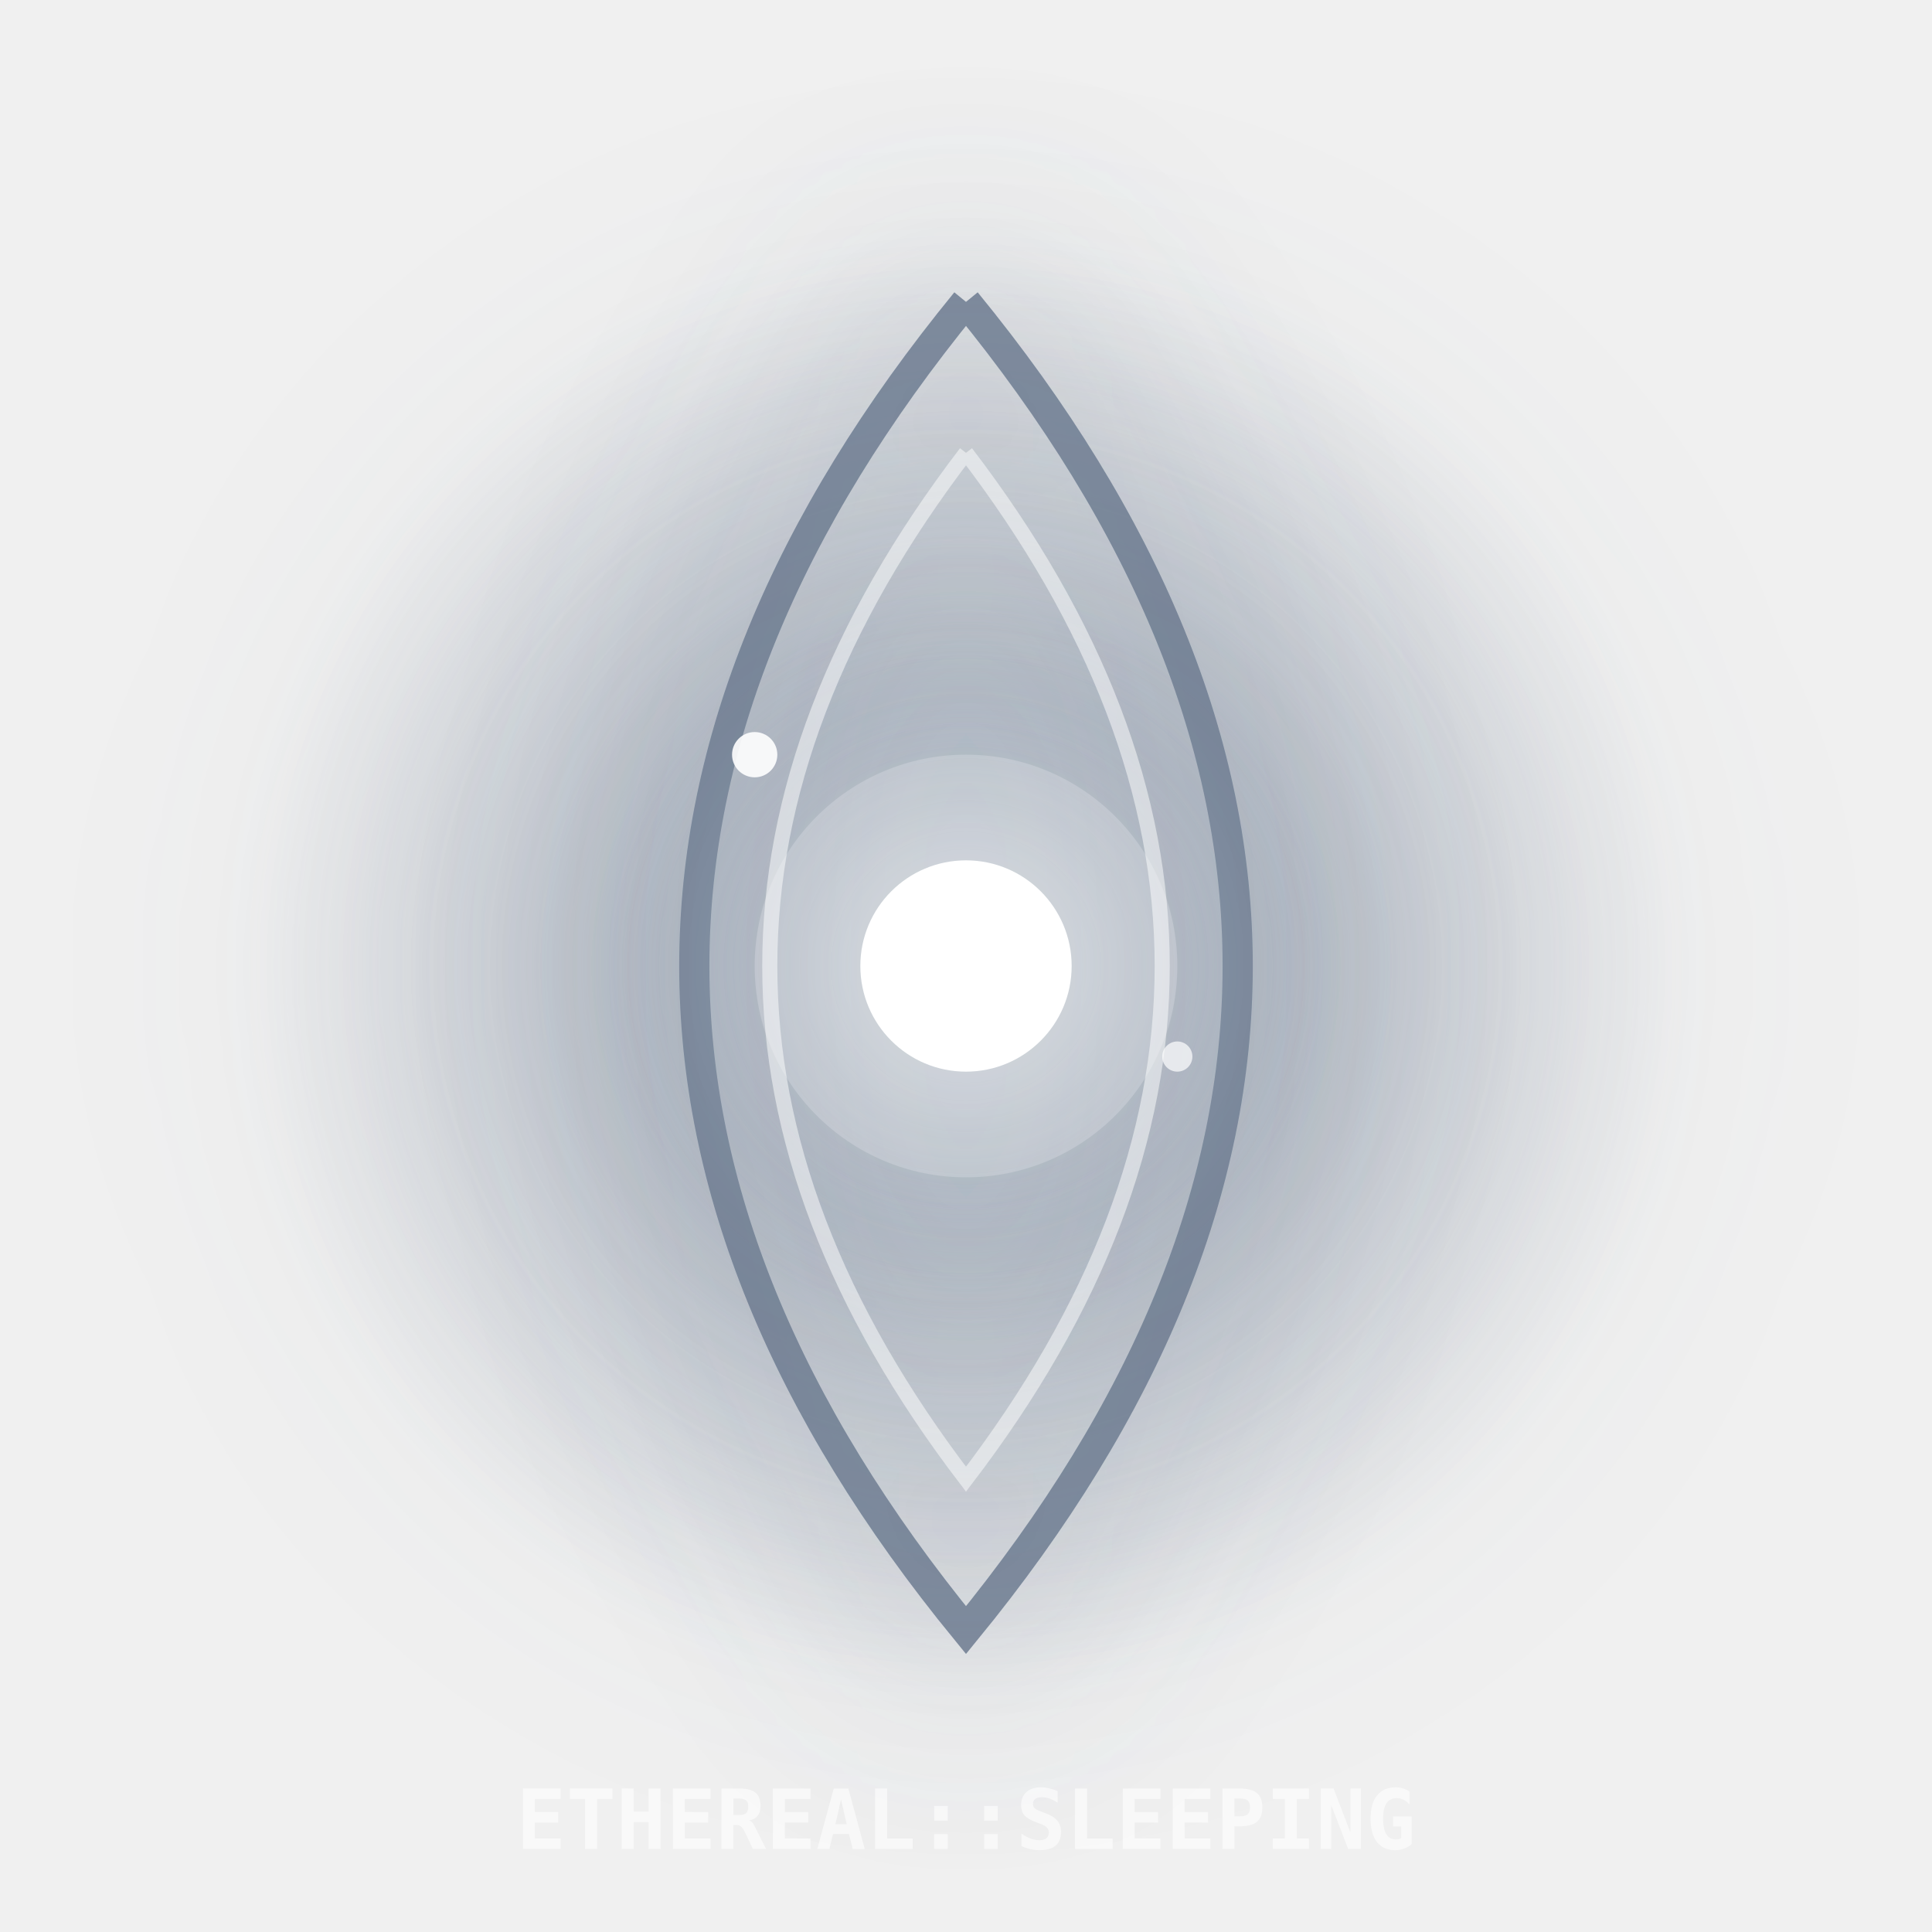
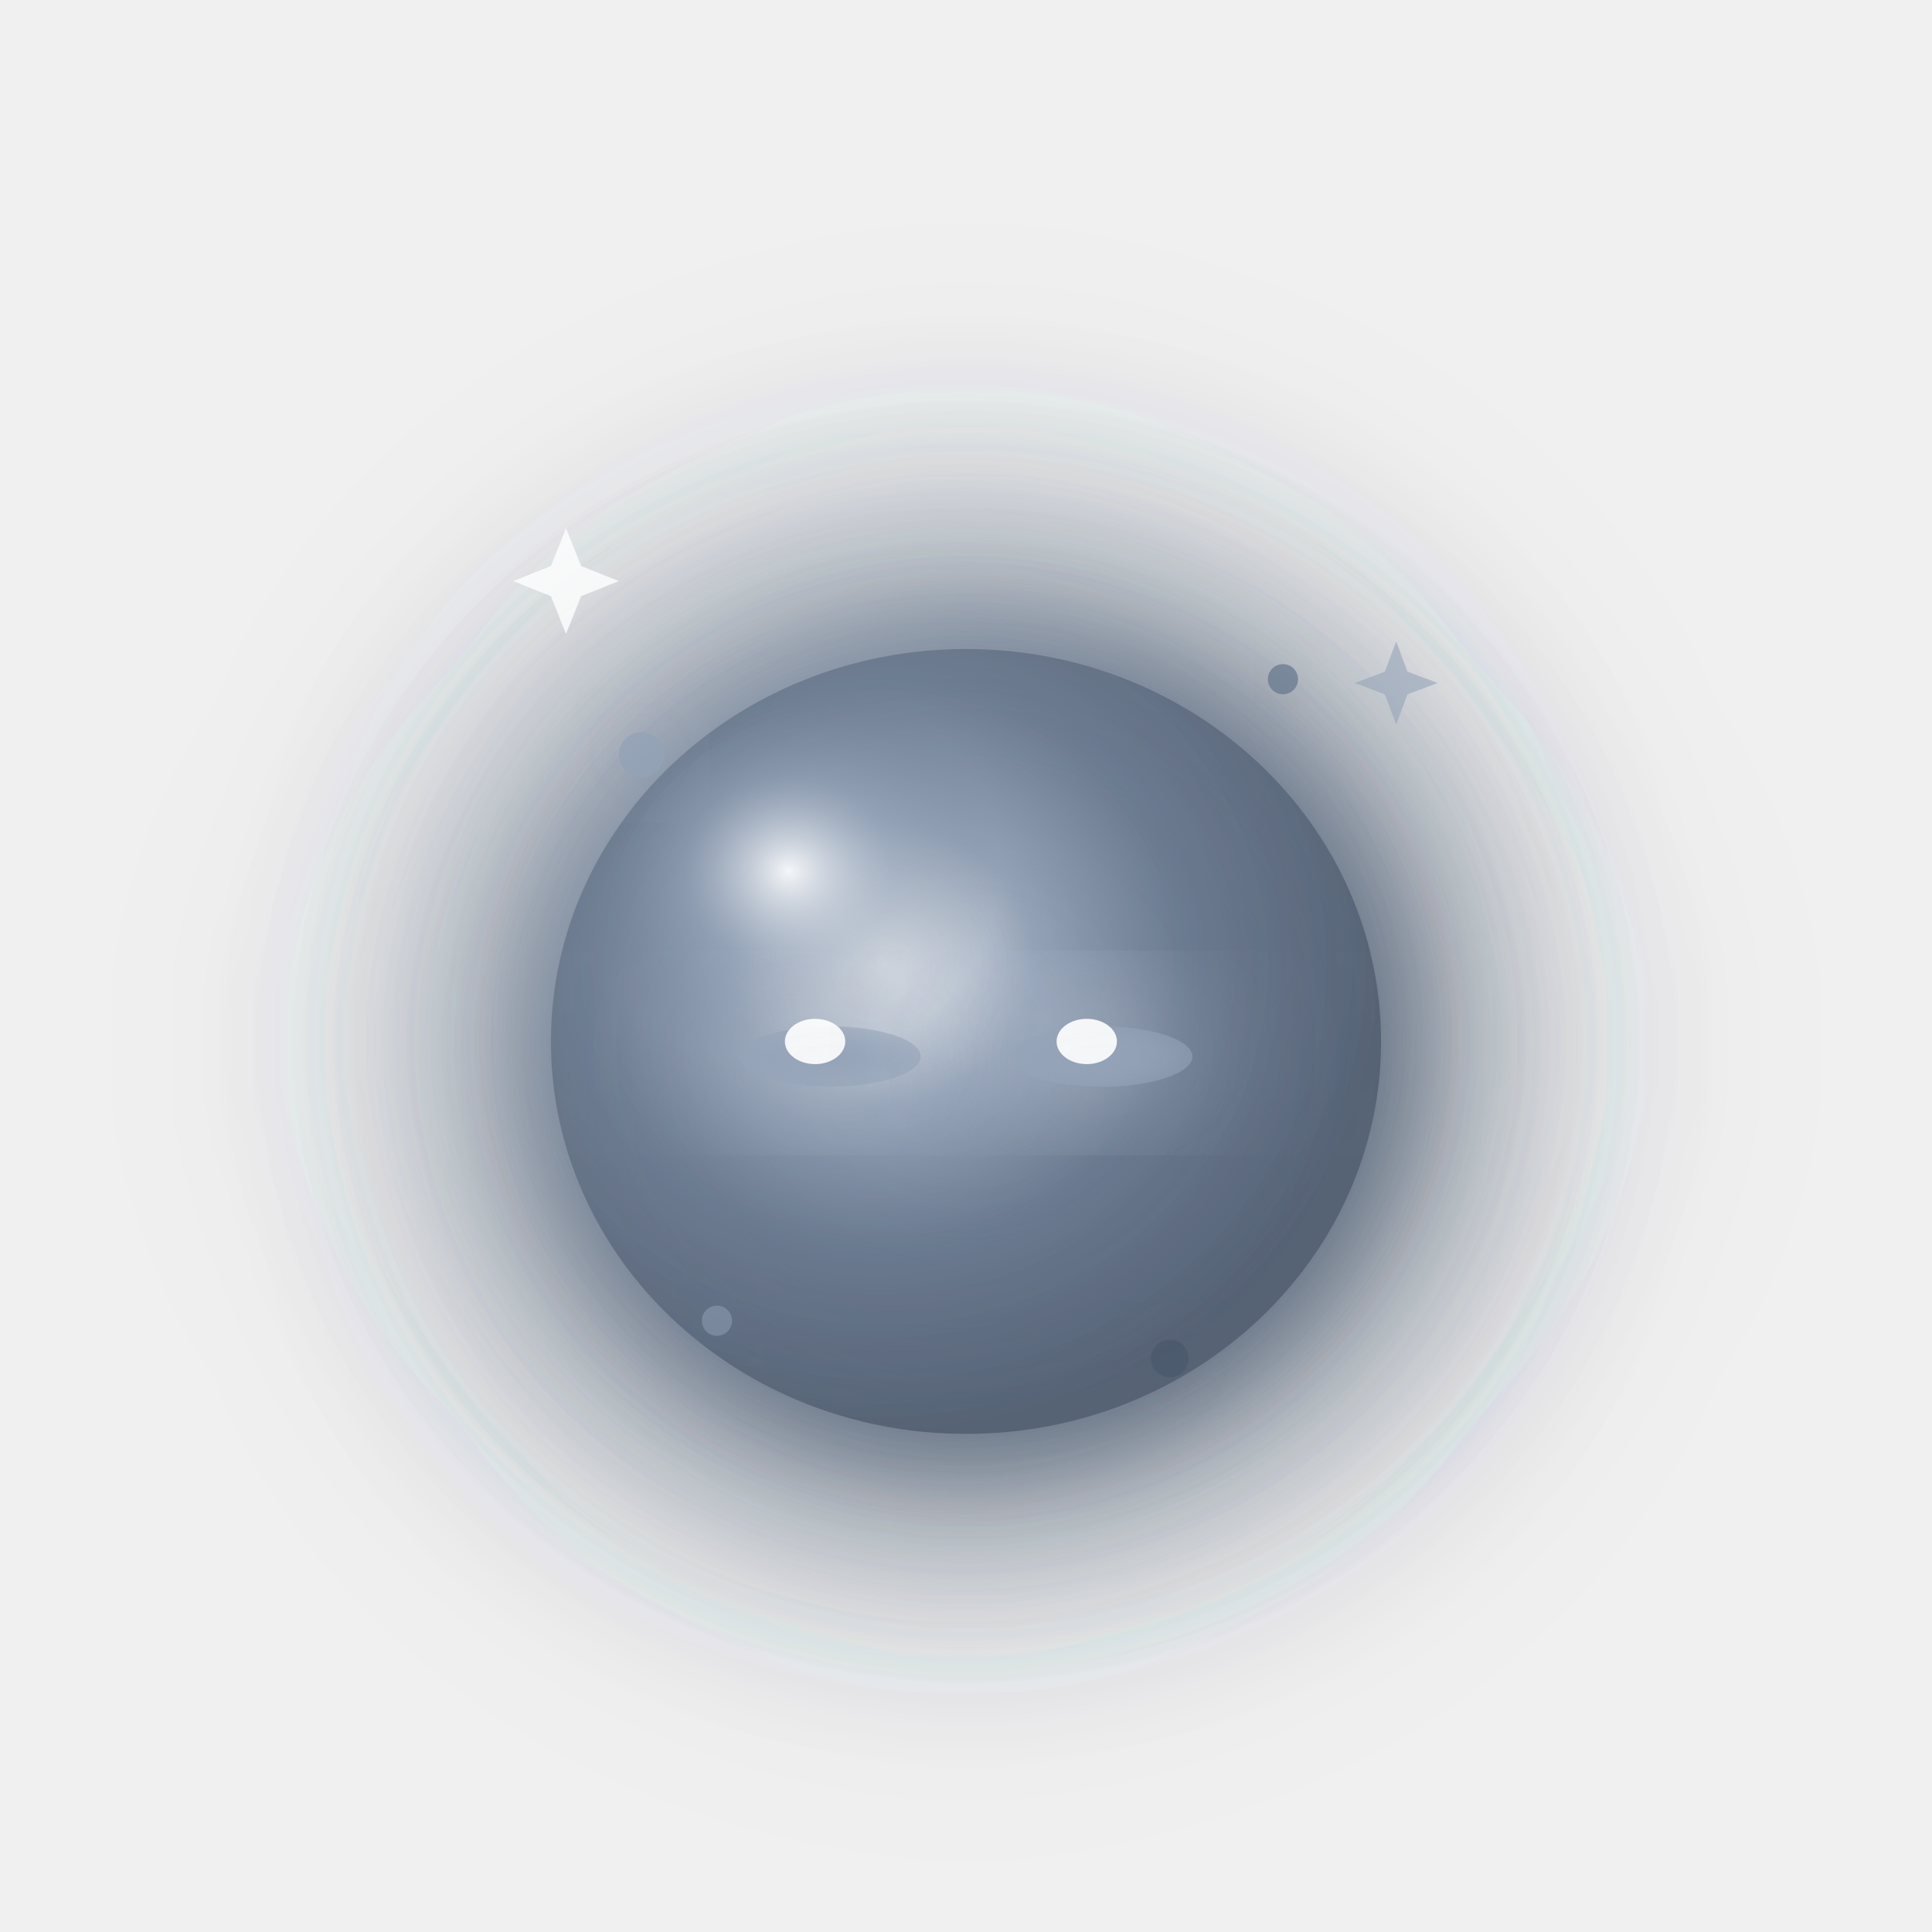
<svg xmlns="http://www.w3.org/2000/svg" width="256" height="256" viewBox="0 0 256 256">
  <defs>
-     <filter id="glow" x="-100%" y="-100%" width="300%" height="300%">
-       <feGaussianBlur stdDeviation="15" result="blur" />
-       <feComposite in="SourceGraphic" in2="blur" operator="over" />
+     <filter id="glow-sleeping-1" x="-100%" y="-100%" width="300%" height="300%">
+       <feGaussianBlur stdDeviation="8" result="blur1" />
+       <feGaussianBlur stdDeviation="16" result="blur2" />
+       <feMerge>
+         <feMergeNode in="blur2" />
+         <feMergeNode in="blur1" />
+         <feMergeNode in="SourceGraphic" />
+       </feMerge>
    </filter>
-     <radialGradient id="coreGrad-sleeping-1" cx="50%" cy="50%" r="50%">
-       <stop offset="0%" stop-color="#64748B" stop-opacity="1" />
-       <stop offset="30%" stop-color="#64748B" stop-opacity="0.7" />
-       <stop offset="60%" stop-color="#64748B" stop-opacity="0.3" />
+     <radialGradient id="auraGrad-sleeping-1" cx="50%" cy="50%" r="50%">
+       <stop offset="0%" stop-color="#94A3B8" stop-opacity="0.6" />
+       <stop offset="40%" stop-color="#64748B" stop-opacity="0.3" />
+       <stop offset="70%" stop-color="#475569" stop-opacity="0.1" />
+       <stop offset="100%" stop-color="#475569" stop-opacity="0" />
+     </radialGradient>
+     <radialGradient id="coreGrad-sleeping-1" cx="40%" cy="40%" r="60%">
+       <stop offset="0%" stop-color="white" stop-opacity="0.9" />
+       <stop offset="30%" stop-color="#94A3B8" />
+       <stop offset="60%" stop-color="#64748B" />
+       <stop offset="100%" stop-color="#475569" />
+     </radialGradient>
+     <radialGradient id="innerGlow-sleeping-1" cx="35%" cy="35%" r="40%">
+       <stop offset="0%" stop-color="white" stop-opacity="0.9" />
+       <stop offset="50%" stop-color="#94A3B8" stop-opacity="0.4" />
      <stop offset="100%" stop-color="#64748B" stop-opacity="0" />
    </radialGradient>
+     <radialGradient id="eyeGrad-sleeping-1" cx="50%" cy="50%" r="50%">
+       <stop offset="0%" stop-color="#94A3B8" />
+       <stop offset="60%" stop-color="#94A3B8" stop-opacity="0.8" />
+       <stop offset="100%" stop-color="#94A3B8" stop-opacity="0.6" />
+     </radialGradient>
  </defs>
-   <circle cx="128" cy="128" r="95" fill="url(#coreGrad-sleeping-1)" opacity="0.6" filter="url(#glow)">
-     <animate attributeName="r" values="85;105;85" dur="3s" repeatCount="indefinite" />
-     <animate attributeName="opacity" values="0.4;0.7;0.4" dur="3s" repeatCount="indefinite" />
+   <ellipse cx="128" cy="138" rx="90" ry="85" fill="url(#auraGrad-sleeping-1)" filter="url(#glow-sleeping-1)">
+     <animate attributeName="rx" values="85;95;85" dur="5s" repeatCount="indefinite" />
+     <animate attributeName="ry" values="80;90;80" dur="5s" repeatCount="indefinite" />
+     <animate attributeName="opacity" values="0.6;0.9;0.6" dur="5s" repeatCount="indefinite" />
+   </ellipse>
+   <path fill="none" stroke="#64748B" stroke-width="3" stroke-linecap="round" opacity="0.7" filter="url(#glow-sleeping-1)">
+     <animate attributeName="d" values="M128 180 Q100 128 128 76 Q156 40 140 20;               M128 180 Q90 128 128 76 Q166 50 155 25;               M128 180 Q100 128 128 76 Q156 40 140 20" dur="8s" repeatCount="indefinite" />
+   </path>
+   <path fill="none" stroke="#94A3B8" stroke-width="2" stroke-linecap="round" opacity="0.5" filter="url(#glow-sleeping-1)">
+     <animate attributeName="d" values="M128 180 Q160 128 128 76 Q96 50 110 25;               M128 180 Q170 128 128 76 Q86 40 95 20;               M128 180 Q160 128 128 76 Q96 50 110 25" dur="8s" repeatCount="indefinite" />
+   </path>
+   <ellipse cx="128" cy="138" rx="55" ry="52" fill="url(#coreGrad-sleeping-1)" opacity="0.85" filter="url(#glow-sleeping-1)">
+     <animate attributeName="ry" values="52;54;52" dur="5s" repeatCount="indefinite" />
+   </ellipse>
+   <ellipse cx="115" cy="125" rx="35" ry="32" fill="url(#innerGlow-sleeping-1)" />
+   <g filter="url(#glow-sleeping-1)">
+     <ellipse cx="110" cy="140" rx="12" ry="4" fill="url(#eyeGrad-sleeping-1)">
+       <animate attributeName="ry" values="4;3;4" dur="6s" repeatCount="indefinite" />
+     </ellipse>
+     <ellipse cx="108" cy="138" rx="4" ry="3" fill="white" opacity="0.9" />
+   </g>
+   <g filter="url(#glow-sleeping-1)">
+     <ellipse cx="146" cy="140" rx="12" ry="4" fill="url(#eyeGrad-sleeping-1)">
+       <animate attributeName="ry" values="4;3;4" dur="6s" repeatCount="indefinite" />
+     </ellipse>
+     <ellipse cx="144" cy="138" rx="4" ry="3" fill="white" opacity="0.9" />
+   </g>
+   <circle cx="85" cy="100" r="3" fill="#94A3B8" opacity="0.8" filter="url(#glow-sleeping-1)">
+     <animate attributeName="cy" values="100;80;100" dur="3s" repeatCount="indefinite" />
+     <animate attributeName="opacity" values="0.8;0.3;0.8" dur="3s" repeatCount="indefinite" />
  </circle>
-   <path d="M128 40 Q200 128 128 216 Q56 128 128 40" fill="none" stroke="#64748B" stroke-width="4" stroke-opacity="0.8" filter="url(#glow)">
-     <animate attributeName="d" values="M128 40 Q200 128 128 216 Q56 128 128 40;                      M128 20 Q260 128 128 236 Q-4 128 128 20;                      M128 40 Q200 128 128 216 Q56 128 128 40" dur="4s" repeatCount="indefinite" />
+   <circle cx="170" cy="90" r="2" fill="#64748B" opacity="0.7" filter="url(#glow-sleeping-1)">
+     <animate attributeName="cy" values="90;70;90" dur="4s" repeatCount="indefinite" />
+   </circle>
+   <circle cx="155" cy="180" r="2.5" fill="#475569" opacity="0.6" filter="url(#glow-sleeping-1)">
+     <animate attributeName="cy" values="180;160;180" dur="3.5s" repeatCount="indefinite" />
+   </circle>
+   <circle cx="95" cy="175" r="2" fill="#94A3B8" opacity="0.5" filter="url(#glow-sleeping-1)">
+     <animate attributeName="cy" values="175;155;175" dur="2.5s" repeatCount="indefinite" />
+   </circle>
+   <path d="M75 70 l2 5 l5 2 l-5 2 l-2 5 l-2 -5 l-5 -2 l5 -2 z" fill="white" opacity="0.8">
+     <animate attributeName="opacity" values="0.8;0.2;0.8" dur="2s" repeatCount="indefinite" />
  </path>
-   <path d="M128 60 Q180 128 128 196 Q76 128 128 60" fill="none" stroke="white" stroke-width="2" stroke-opacity="0.5" filter="url(#glow)">
-     <animate attributeName="d" values="M128 60 Q180 128 128 196 Q76 128 128 60;                      M128 40 Q220 128 128 216 Q36 128 128 40;                      M128 60 Q180 128 128 196 Q76 128 128 60" dur="6s" repeatCount="indefinite" />
+   <path d="M185 85 l1.5 4 l4 1.5 l-4 1.5 l-1.5 4 l-1.5 -4 l-4 -1.5 l4 -1.5 z" fill="#94A3B8" opacity="0.6">
+     <animate attributeName="opacity" values="0.6;0.1;0.6" dur="2.5s" repeatCount="indefinite" />
  </path>
-   <g filter="url(#glow)">
-     <circle cx="128" cy="128" r="28" fill="white" opacity="0.2" />
-     <circle cx="128" cy="128" r="14" fill="white" opacity="1">
-       <animate attributeName="opacity" values="0.7;1;0.7" dur="1s" repeatCount="indefinite" />
-       <animate attributeName="r" values="12;16;12" dur="1s" repeatCount="indefinite" />
-     </circle>
-   </g>
-   <circle cx="100" cy="100" r="3" fill="white" opacity="0.9">
-     <animate attributeName="cy" values="100;70;100" dur="2s" repeatCount="indefinite" />
-   </circle>
-   <circle cx="156" cy="140" r="2" fill="white" opacity="0.7">
-     <animate attributeName="cy" values="140;170;140" dur="3s" repeatCount="indefinite" />
-   </circle>
-   <text x="128" y="245" text-anchor="middle" fill="white" font-family="monospace" font-size="11" font-weight="bold" opacity="0.6">
-     ETHEREAL::SLEEPING
-   </text>
</svg>
